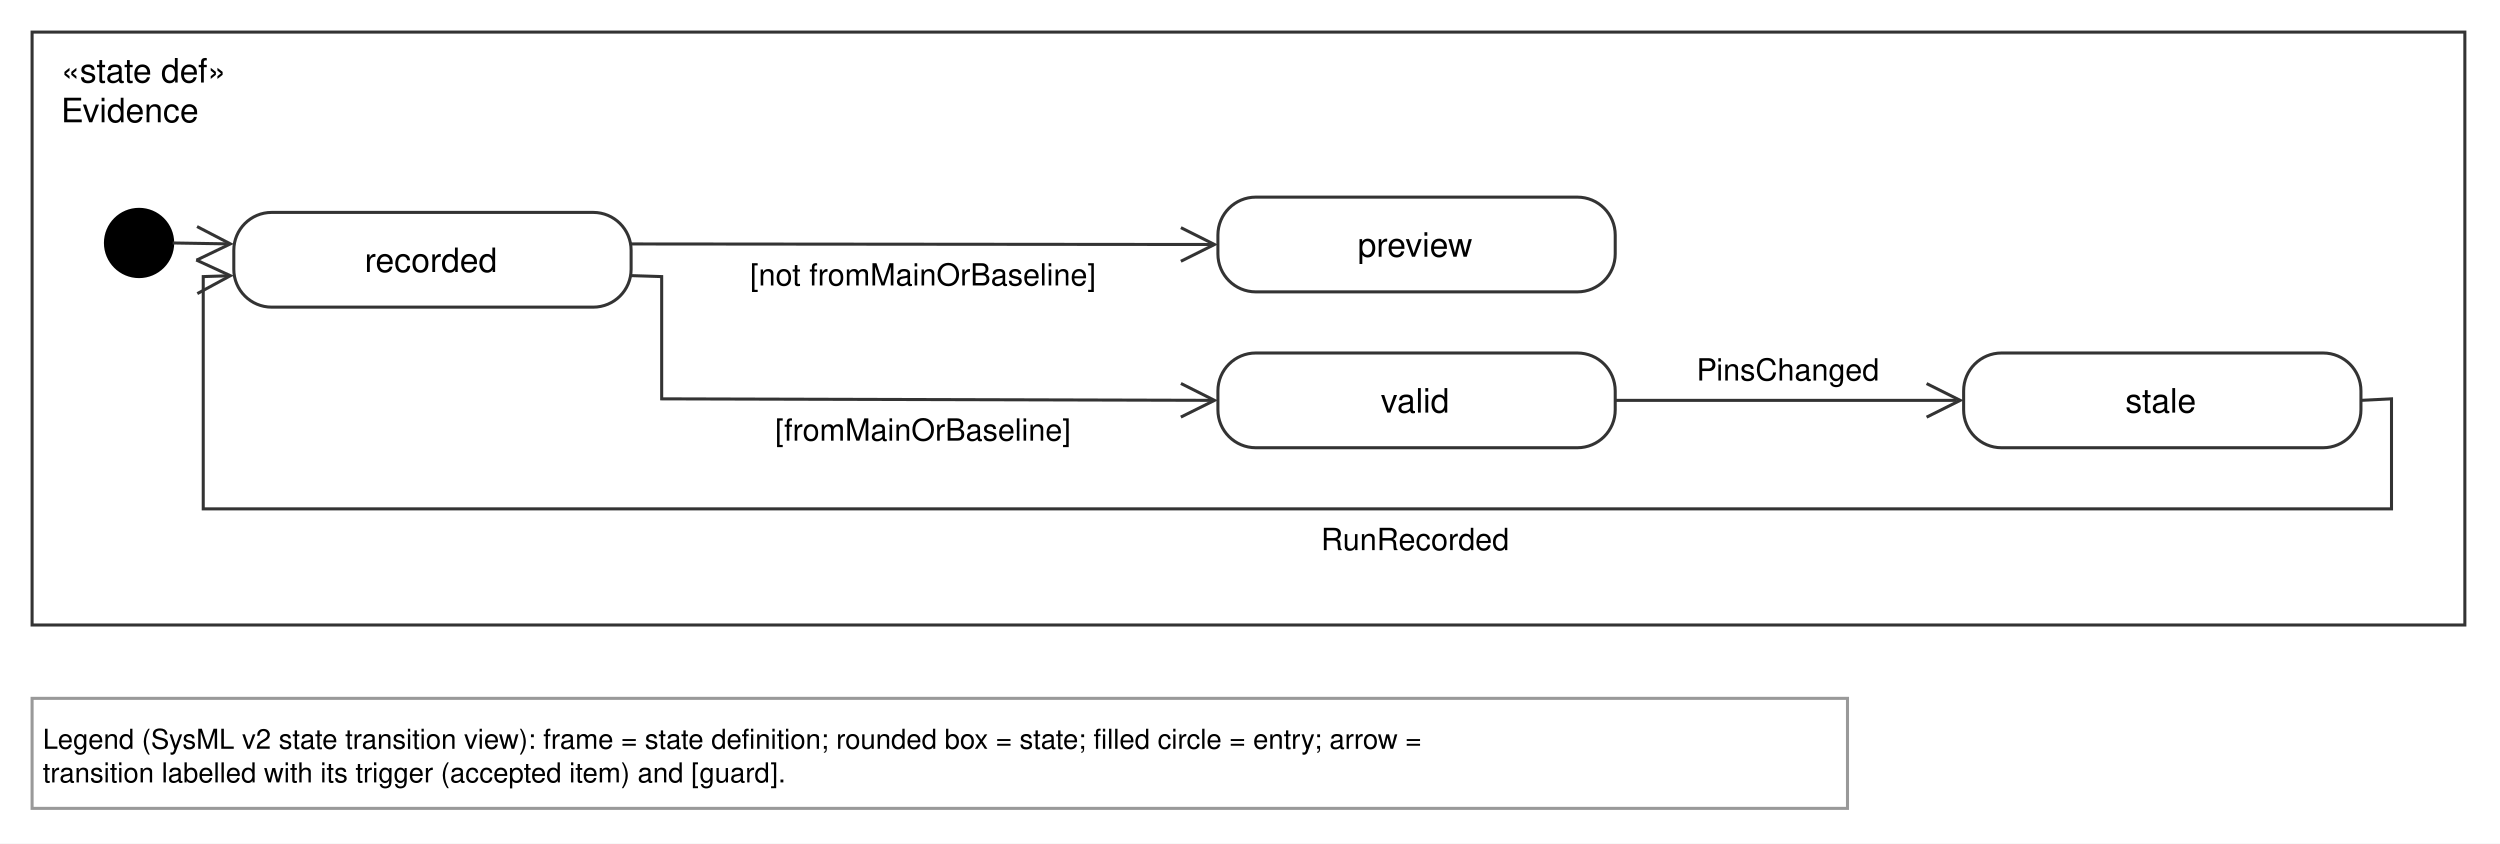
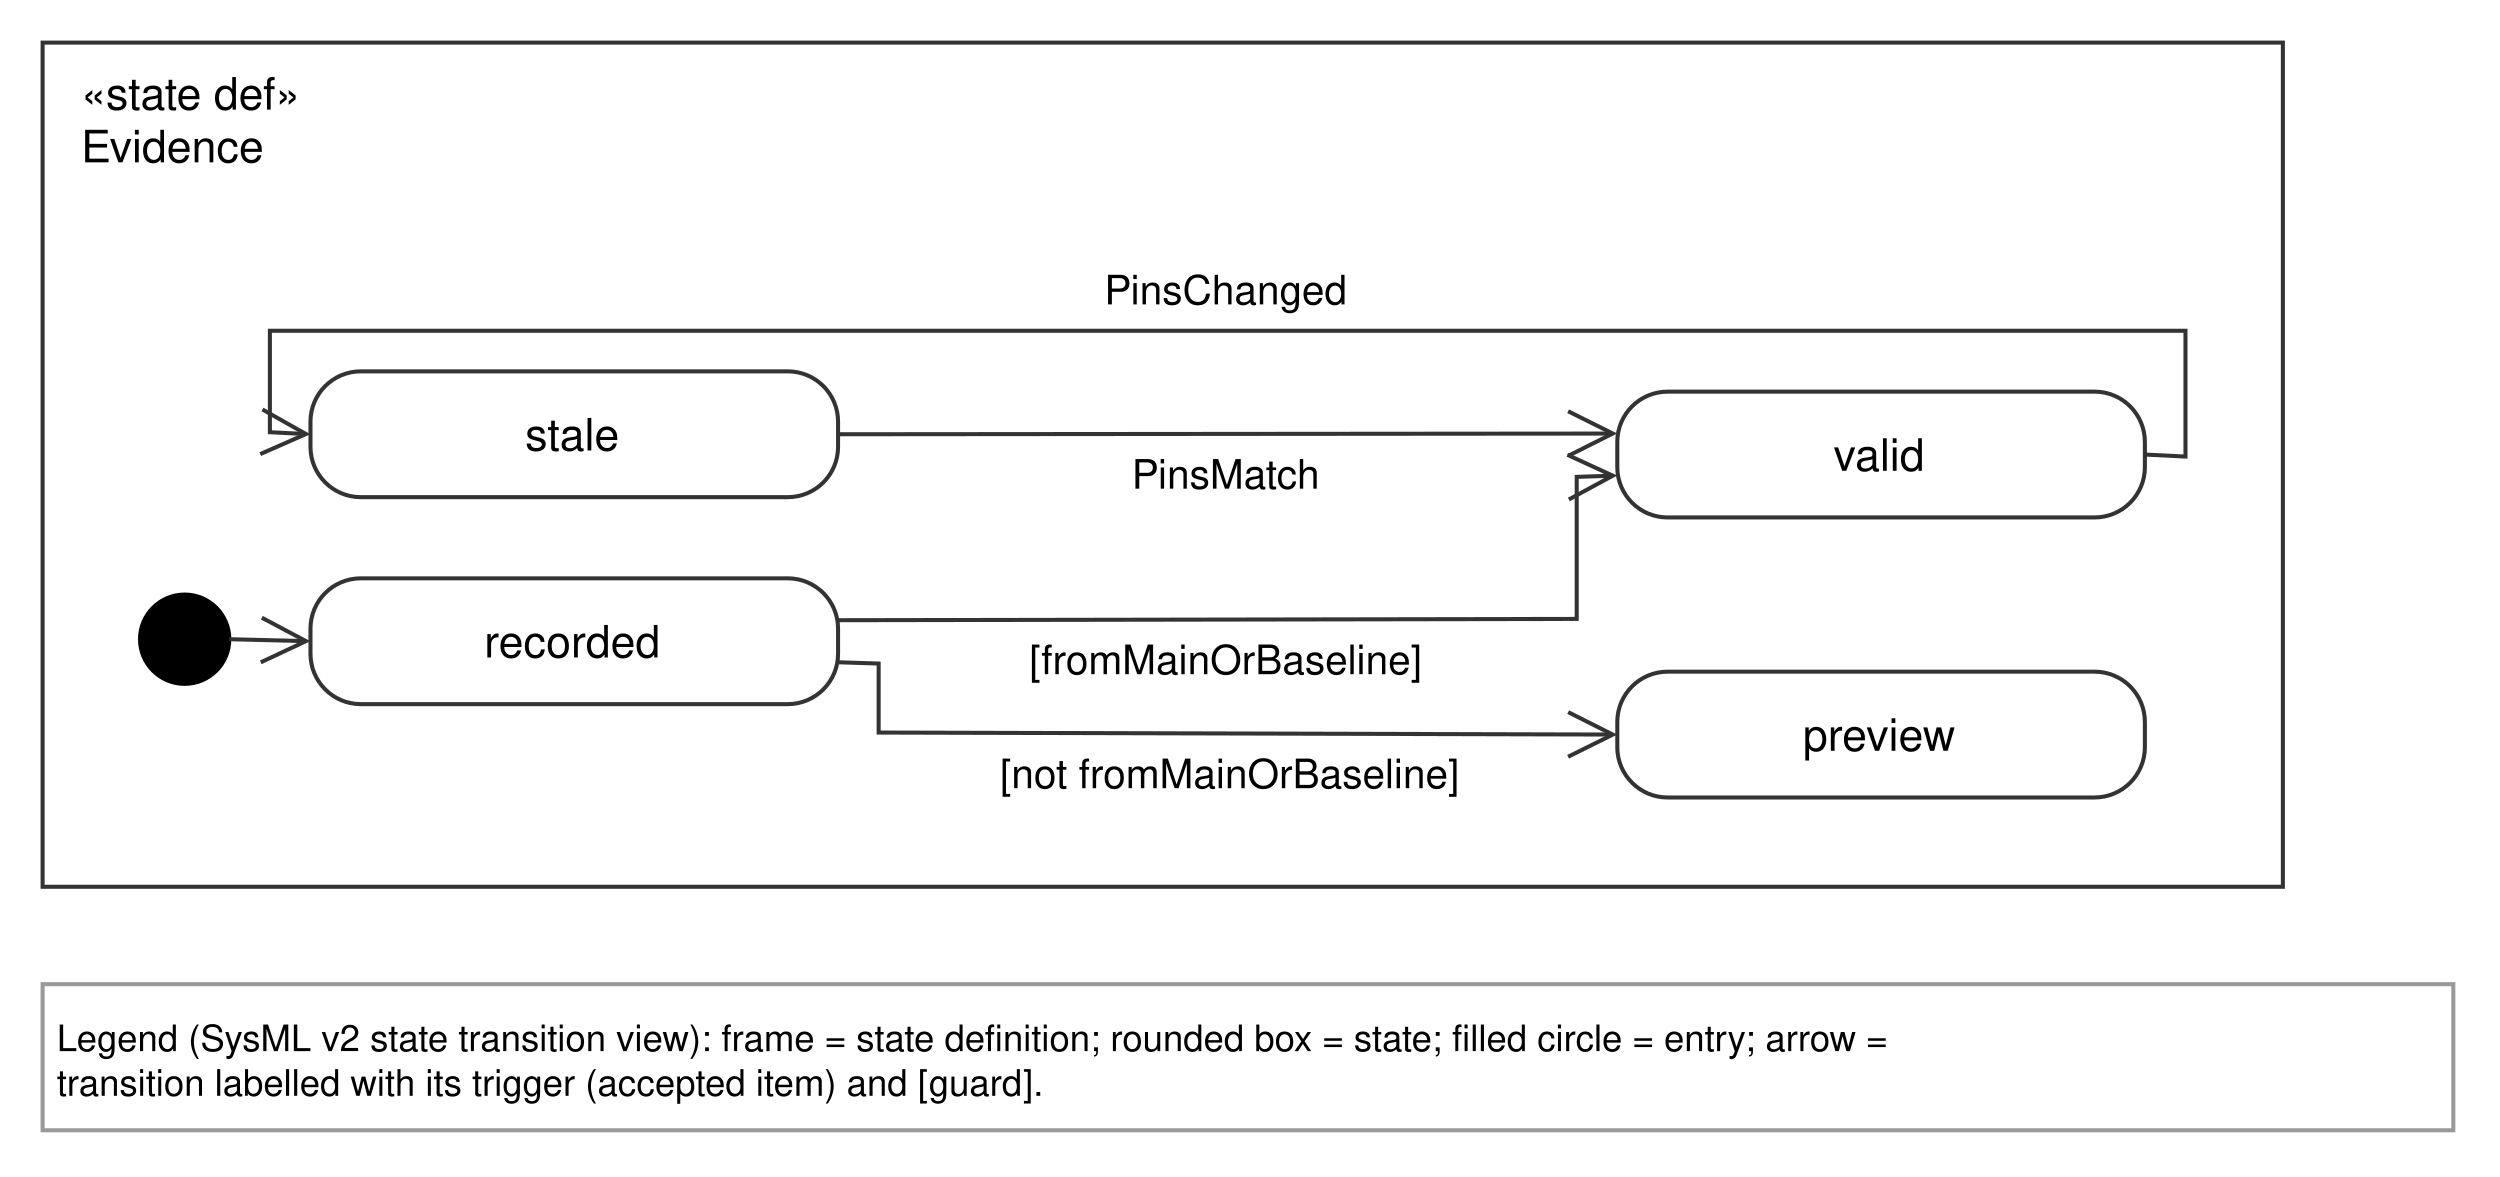
- <svg xmlns="http://www.w3.org/2000/svg" xmlns:xlink="http://www.w3.org/1999/xlink" style="background: #ffffff; background-color: light-dark(#ffffff, #121212);" version="1.1" width="818px" height="276px" viewBox="0 0 818 276" id="xd-view-evidenceStatus" content="&lt;mxfile host=&quot;xdmod-curatrix&quot;&gt;   &lt;diagram id=&quot;view:evidenceStatus&quot; name=&quot;evidenceStatus&quot;&gt;     &lt;mxGraphModel grid=&quot;1&quot; gridSize=&quot;10&quot; page=&quot;0&quot;&gt;       &lt;root&gt;         &lt;mxCell id=&quot;0&quot; /&gt;         &lt;mxCell id=&quot;1&quot; parent=&quot;0&quot; /&gt;         &lt;object id=&quot;XdmodLifecycle::Evidence&quot; label=&quot;«state def»&amp;#10;Evidence&quot; sysml_kind=&quot;StateDefinition&quot; trace_id=&quot;XD-ADR-0120&quot; link=&quot;need:XD-ADR-0120&quot; tooltip=&quot;A HIL run record on the evidence branch (XD-RULE-0012, XD-RULE-0013).&quot;&gt;           &lt;mxCell style=&quot;html=0;fontFamily=Helvetica;fontSize=11;strokeColor=#333333;rounded=0;container=1;collapsible=0;verticalAlign=top;align=left;spacingLeft=8;fillColor=none;&quot; parent=&quot;1&quot; vertex=&quot;1&quot;&gt;             &lt;mxGeometry x=&quot;12&quot; y=&quot;12&quot; width=&quot;796&quot; height=&quot;194&quot; as=&quot;geometry&quot; /&gt;           &lt;/mxCell&gt;         &lt;/object&gt;         &lt;object id=&quot;xd-legend&quot; label=&quot;Legend (SysML v2 state transition view): frame = state definition; rounded box = state; filled circle = entry; arrow =&amp;#10;transition labelled with its trigger (accepted item) and [guard].&quot; sysml_kind=&quot;legend&quot;&gt;           &lt;mxCell style=&quot;text;html=0;align=left;verticalAlign=top;fontFamily=Helvetica;fontSize=9;fillColor=#FFFFFF;strokeColor=#999999;spacing=4;&quot; parent=&quot;1&quot; vertex=&quot;1&quot;&gt;             &lt;mxGeometry x=&quot;12&quot; y=&quot;230&quot; width=&quot;594&quot; height=&quot;36&quot; as=&quot;geometry&quot; /&gt;           &lt;/mxCell&gt;         &lt;/object&gt;         &lt;object id=&quot;XdmodLifecycle::Evidence::entry&quot; label=&quot;&quot; sysml_kind=&quot;entry&quot;&gt;           &lt;mxCell style=&quot;ellipse;html=0;aspect=fixed;fillColor=#000000;strokeColor=#000000;noLabel=1;&quot; parent=&quot;XdmodLifecycle::Evidence&quot; vertex=&quot;1&quot;&gt;             &lt;mxGeometry x=&quot;24&quot; y=&quot;58&quot; width=&quot;22&quot; height=&quot;22&quot; as=&quot;geometry&quot; /&gt;           &lt;/mxCell&gt;         &lt;/object&gt;         &lt;object id=&quot;XdmodLifecycle::Evidence::preview&quot; label=&quot;preview&quot; sysml_kind=&quot;StateUsage&quot; tooltip=&quot;from a PR branch: shown, never counted&quot;&gt;           &lt;mxCell style=&quot;html=0;fontFamily=Helvetica;fontSize=11;strokeColor=#333333;rounded=1;arcSize=40;fillColor=#FFFFFF;&quot; parent=&quot;XdmodLifecycle::Evidence&quot; vertex=&quot;1&quot;&gt;             &lt;mxGeometry x=&quot;388&quot; y=&quot;54&quot; width=&quot;130&quot; height=&quot;31&quot; as=&quot;geometry&quot; /&gt;           &lt;/mxCell&gt;         &lt;/object&gt;         &lt;object id=&quot;XdmodLifecycle::Evidence::recorded&quot; label=&quot;recorded&quot; sysml_kind=&quot;StateUsage&quot;&gt;           &lt;mxCell style=&quot;html=0;fontFamily=Helvetica;fontSize=11;strokeColor=#333333;rounded=1;arcSize=40;fillColor=#FFFFFF;&quot; parent=&quot;XdmodLifecycle::Evidence&quot; vertex=&quot;1&quot;&gt;             &lt;mxGeometry x=&quot;66&quot; y=&quot;59&quot; width=&quot;130&quot; height=&quot;31&quot; as=&quot;geometry&quot; /&gt;           &lt;/mxCell&gt;         &lt;/object&gt;         &lt;object id=&quot;XdmodLifecycle::Evidence::stale&quot; label=&quot;stale&quot; sysml_kind=&quot;StateUsage&quot; tooltip=&quot;SHAs differ: a new run is needed&quot;&gt;           &lt;mxCell style=&quot;html=0;fontFamily=Helvetica;fontSize=11;strokeColor=#333333;rounded=1;arcSize=40;fillColor=#FFFFFF;&quot; parent=&quot;XdmodLifecycle::Evidence&quot; vertex=&quot;1&quot;&gt;             &lt;mxGeometry x=&quot;632&quot; y=&quot;105&quot; width=&quot;130&quot; height=&quot;31&quot; as=&quot;geometry&quot; /&gt;           &lt;/mxCell&gt;         &lt;/object&gt;         &lt;object id=&quot;XdmodLifecycle::Evidence::valid&quot; label=&quot;valid&quot; sysml_kind=&quot;StateUsage&quot; tooltip=&quot;counts as a test result&quot;&gt;           &lt;mxCell style=&quot;html=0;fontFamily=Helvetica;fontSize=11;strokeColor=#333333;rounded=1;arcSize=40;fillColor=#FFFFFF;&quot; parent=&quot;XdmodLifecycle::Evidence&quot; vertex=&quot;1&quot;&gt;             &lt;mxGeometry x=&quot;388&quot; y=&quot;105&quot; width=&quot;130&quot; height=&quot;31&quot; as=&quot;geometry&quot; /&gt;           &lt;/mxCell&gt;         &lt;/object&gt;         &lt;object id=&quot;XdmodLifecycle::Evidence::entry-&amp;gt;XdmodLifecycle::Evidence::recorded&quot; label=&quot;&quot; sysml_kind=&quot;SuccessionAsUsage&quot;&gt;           &lt;mxCell style=&quot;html=0;rounded=0;endSize=10;startSize=14;fontFamily=Helvetica;fontSize=10;labelBackgroundColor=#FFFFFF;strokeColor=#333333;endArrow=open;exitX=1.000;exitY=0.500;exitDx=0;exitDy=0;exitPerimeter=0;entryX=0.000;entryY=0.333;entryDx=0;entryDy=0;entryPerimeter=0;&quot; parent=&quot;1&quot; edge=&quot;1&quot; source=&quot;XdmodLifecycle::Evidence::entry&quot; target=&quot;XdmodLifecycle::Evidence::recorded&quot;&gt;             &lt;mxGeometry relative=&quot;1&quot; as=&quot;geometry&quot; /&gt;           &lt;/mxCell&gt;         &lt;/object&gt;         &lt;object id=&quot;XdmodLifecycle::Evidence::recorded-&amp;gt;XdmodLifecycle::Evidence::preview:[not fromMainOrBaseline]&quot; label=&quot;[not fromMainOrBaseline]&quot; sysml_kind=&quot;TransitionUsage&quot;&gt;           &lt;mxCell style=&quot;html=0;rounded=0;endSize=10;startSize=14;fontFamily=Helvetica;fontSize=10;labelBackgroundColor=#FFFFFF;strokeColor=#333333;endArrow=open;exitX=1.000;exitY=0.333;exitDx=0;exitDy=0;exitPerimeter=0;entryX=0.000;entryY=0.500;entryDx=0;entryDy=0;entryPerimeter=0;&quot; parent=&quot;1&quot; edge=&quot;1&quot; source=&quot;XdmodLifecycle::Evidence::recorded&quot; target=&quot;XdmodLifecycle::Evidence::preview&quot;&gt;             &lt;mxGeometry relative=&quot;1&quot; as=&quot;geometry&quot;&gt;               &lt;mxPoint x=&quot;0&quot; y=&quot;10&quot; as=&quot;offset&quot; /&gt;             &lt;/mxGeometry&gt;           &lt;/mxCell&gt;         &lt;/object&gt;         &lt;object id=&quot;XdmodLifecycle::Evidence::recorded-&amp;gt;XdmodLifecycle::Evidence::valid:[fromMainOrBaseline]&quot; label=&quot;[fromMainOrBaseline]&quot; sysml_kind=&quot;TransitionUsage&quot;&gt;           &lt;mxCell style=&quot;html=0;rounded=0;endSize=10;startSize=14;fontFamily=Helvetica;fontSize=10;labelBackgroundColor=#FFFFFF;strokeColor=#333333;endArrow=open;exitX=1.000;exitY=0.667;exitDx=0;exitDy=0;exitPerimeter=0;entryX=0.000;entryY=0.500;entryDx=0;entryDy=0;entryPerimeter=0;&quot; parent=&quot;1&quot; edge=&quot;1&quot; source=&quot;XdmodLifecycle::Evidence::recorded&quot; target=&quot;XdmodLifecycle::Evidence::valid&quot;&gt;             &lt;mxGeometry relative=&quot;1&quot; as=&quot;geometry&quot;&gt;               &lt;Array as=&quot;points&quot;&gt;                 &lt;mxPoint x=&quot;218&quot; y=&quot;92&quot; /&gt;                 &lt;mxPoint x=&quot;218&quot; y=&quot;132&quot; /&gt;               &lt;/Array&gt;               &lt;mxPoint x=&quot;20&quot; y=&quot;10&quot; as=&quot;offset&quot; /&gt;             &lt;/mxGeometry&gt;           &lt;/mxCell&gt;         &lt;/object&gt;         &lt;object id=&quot;XdmodLifecycle::Evidence::stale-&amp;gt;XdmodLifecycle::Evidence::recorded:RunRecorded&quot; label=&quot;RunRecorded&quot; sysml_kind=&quot;TransitionUsage&quot;&gt;           &lt;mxCell style=&quot;html=0;rounded=0;endSize=10;startSize=14;fontFamily=Helvetica;fontSize=10;labelBackgroundColor=#FFFFFF;strokeColor=#333333;endArrow=open;exitX=1.000;exitY=0.500;exitDx=0;exitDy=0;exitPerimeter=0;entryX=0.000;entryY=0.667;entryDx=0;entryDy=0;entryPerimeter=0;&quot; parent=&quot;1&quot; edge=&quot;1&quot; source=&quot;XdmodLifecycle::Evidence::stale&quot; target=&quot;XdmodLifecycle::Evidence::recorded&quot;&gt;             &lt;mxGeometry relative=&quot;1&quot; as=&quot;geometry&quot;&gt;               &lt;Array as=&quot;points&quot;&gt;                 &lt;mxPoint x=&quot;784&quot; y=&quot;132&quot; /&gt;                 &lt;mxPoint x=&quot;784&quot; y=&quot;168&quot; /&gt;                 &lt;mxPoint x=&quot;68&quot; y=&quot;168&quot; /&gt;                 &lt;mxPoint x=&quot;68&quot; y=&quot;92&quot; /&gt;               &lt;/Array&gt;               &lt;mxPoint x=&quot;59&quot; y=&quot;10&quot; as=&quot;offset&quot; /&gt;             &lt;/mxGeometry&gt;           &lt;/mxCell&gt;         &lt;/object&gt;         &lt;object id=&quot;XdmodLifecycle::Evidence::valid-&amp;gt;XdmodLifecycle::Evidence::stale:PinsChanged&quot; label=&quot;PinsChanged&quot; sysml_kind=&quot;TransitionUsage&quot;&gt;           &lt;mxCell style=&quot;html=0;rounded=0;endSize=10;startSize=14;fontFamily=Helvetica;fontSize=10;labelBackgroundColor=#FFFFFF;strokeColor=#333333;endArrow=open;exitX=1.000;exitY=0.500;exitDx=0;exitDy=0;exitPerimeter=0;entryX=0.000;entryY=0.500;entryDx=0;entryDy=0;entryPerimeter=0;&quot; parent=&quot;1&quot; edge=&quot;1&quot; source=&quot;XdmodLifecycle::Evidence::valid&quot; target=&quot;XdmodLifecycle::Evidence::stale&quot;&gt;             &lt;mxGeometry relative=&quot;1&quot; as=&quot;geometry&quot;&gt;               &lt;mxPoint x=&quot;0&quot; y=&quot;-10&quot; as=&quot;offset&quot; /&gt;             &lt;/mxGeometry&gt;           &lt;/mxCell&gt;         &lt;/object&gt;       &lt;/root&gt;     &lt;/mxGraphModel&gt;   &lt;/diagram&gt; &lt;/mxfile&gt; " data-xdmod-hash="sha256:b20dd9acf7fd2dfaad2520ab4f8f5eafcefc4e71d0f6486315496c38c6325e03">
+ <svg xmlns="http://www.w3.org/2000/svg" xmlns:xlink="http://www.w3.org/1999/xlink" style="background: #ffffff; background-color: light-dark(#ffffff, #121212);" version="1.1" width="616px" height="290px" viewBox="0 0 616 290" id="xd-view-evidenceStatus" content="&lt;mxfile host=&quot;xdmod-curatrix&quot;&gt;   &lt;diagram id=&quot;view:evidenceStatus&quot; name=&quot;evidenceStatus&quot;&gt;     &lt;mxGraphModel grid=&quot;1&quot; gridSize=&quot;10&quot; page=&quot;0&quot;&gt;       &lt;root&gt;         &lt;mxCell id=&quot;0&quot; /&gt;         &lt;mxCell id=&quot;1&quot; parent=&quot;0&quot; /&gt;         &lt;object id=&quot;XdmodLifecycle::Evidence&quot; label=&quot;«state def»&amp;#10;Evidence&quot; sysml_kind=&quot;StateDefinition&quot; trace_id=&quot;XD-ADR-0120&quot; link=&quot;need:XD-ADR-0120&quot; tooltip=&quot;A HIL run record on the evidence branch (XD-RULE-0012, XD-RULE-0013). A new run writes a new record; a record never changes.&quot;&gt;           &lt;mxCell style=&quot;html=0;fontFamily=Helvetica;fontSize=11;strokeColor=#333333;rounded=0;container=1;collapsible=0;verticalAlign=top;align=left;spacingLeft=8;fillColor=none;&quot; parent=&quot;1&quot; vertex=&quot;1&quot;&gt;             &lt;mxGeometry x=&quot;12&quot; y=&quot;12&quot; width=&quot;552&quot; height=&quot;208&quot; as=&quot;geometry&quot; /&gt;           &lt;/mxCell&gt;         &lt;/object&gt;         &lt;object id=&quot;xd-legend&quot; label=&quot;Legend (SysML v2 state transition view): frame = state definition; rounded box = state; filled circle = entry; arrow =&amp;#10;transition labelled with its trigger (accepted item) and [guard].&quot; sysml_kind=&quot;legend&quot;&gt;           &lt;mxCell style=&quot;text;html=0;align=left;verticalAlign=top;fontFamily=Helvetica;fontSize=9;fillColor=#FFFFFF;strokeColor=#999999;spacing=4;&quot; parent=&quot;1&quot; vertex=&quot;1&quot;&gt;             &lt;mxGeometry x=&quot;12&quot; y=&quot;244&quot; width=&quot;594&quot; height=&quot;36&quot; as=&quot;geometry&quot; /&gt;           &lt;/mxCell&gt;         &lt;/object&gt;         &lt;object id=&quot;XdmodLifecycle::Evidence::entry&quot; label=&quot;&quot; sysml_kind=&quot;entry&quot;&gt;           &lt;mxCell style=&quot;ellipse;html=0;aspect=fixed;fillColor=#000000;strokeColor=#000000;noLabel=1;&quot; parent=&quot;XdmodLifecycle::Evidence&quot; vertex=&quot;1&quot;&gt;             &lt;mxGeometry x=&quot;24&quot; y=&quot;136&quot; width=&quot;22&quot; height=&quot;22&quot; as=&quot;geometry&quot; /&gt;           &lt;/mxCell&gt;         &lt;/object&gt;         &lt;object id=&quot;XdmodLifecycle::Evidence::preview&quot; label=&quot;preview&quot; sysml_kind=&quot;StateUsage&quot; tooltip=&quot;from a PR branch: shown, never counted&quot;&gt;           &lt;mxCell style=&quot;html=0;fontFamily=Helvetica;fontSize=11;strokeColor=#333333;rounded=1;arcSize=40;fillColor=#FFFFFF;&quot; parent=&quot;XdmodLifecycle::Evidence&quot; vertex=&quot;1&quot;&gt;             &lt;mxGeometry x=&quot;388&quot; y=&quot;155&quot; width=&quot;130&quot; height=&quot;31&quot; as=&quot;geometry&quot; /&gt;           &lt;/mxCell&gt;         &lt;/object&gt;         &lt;object id=&quot;XdmodLifecycle::Evidence::recorded&quot; label=&quot;recorded&quot; sysml_kind=&quot;StateUsage&quot;&gt;           &lt;mxCell style=&quot;html=0;fontFamily=Helvetica;fontSize=11;strokeColor=#333333;rounded=1;arcSize=40;fillColor=#FFFFFF;&quot; parent=&quot;XdmodLifecycle::Evidence&quot; vertex=&quot;1&quot;&gt;             &lt;mxGeometry x=&quot;66&quot; y=&quot;132&quot; width=&quot;130&quot; height=&quot;31&quot; as=&quot;geometry&quot; /&gt;           &lt;/mxCell&gt;         &lt;/object&gt;         &lt;object id=&quot;XdmodLifecycle::Evidence::stale&quot; label=&quot;stale&quot; sysml_kind=&quot;StateUsage&quot; tooltip=&quot;SHAs differ: a new run is needed&quot;&gt;           &lt;mxCell style=&quot;html=0;fontFamily=Helvetica;fontSize=11;strokeColor=#333333;rounded=1;arcSize=40;fillColor=#FFFFFF;&quot; parent=&quot;XdmodLifecycle::Evidence&quot; vertex=&quot;1&quot;&gt;             &lt;mxGeometry x=&quot;66&quot; y=&quot;81&quot; width=&quot;130&quot; height=&quot;31&quot; as=&quot;geometry&quot; /&gt;           &lt;/mxCell&gt;         &lt;/object&gt;         &lt;object id=&quot;XdmodLifecycle::Evidence::valid&quot; label=&quot;valid&quot; sysml_kind=&quot;StateUsage&quot; tooltip=&quot;counts as a test result&quot;&gt;           &lt;mxCell style=&quot;html=0;fontFamily=Helvetica;fontSize=11;strokeColor=#333333;rounded=1;arcSize=40;fillColor=#FFFFFF;&quot; parent=&quot;XdmodLifecycle::Evidence&quot; vertex=&quot;1&quot;&gt;             &lt;mxGeometry x=&quot;388&quot; y=&quot;86&quot; width=&quot;130&quot; height=&quot;31&quot; as=&quot;geometry&quot; /&gt;           &lt;/mxCell&gt;         &lt;/object&gt;         &lt;object id=&quot;XdmodLifecycle::Evidence::entry-&amp;gt;XdmodLifecycle::Evidence::recorded&quot; label=&quot;&quot; sysml_kind=&quot;SuccessionAsUsage&quot;&gt;           &lt;mxCell style=&quot;html=0;rounded=0;endSize=10;startSize=14;fontFamily=Helvetica;fontSize=10;labelBackgroundColor=#FFFFFF;strokeColor=#333333;endArrow=open;exitX=1.000;exitY=0.500;exitDx=0;exitDy=0;exitPerimeter=0;entryX=0.000;entryY=0.500;entryDx=0;entryDy=0;entryPerimeter=0;&quot; parent=&quot;1&quot; edge=&quot;1&quot; source=&quot;XdmodLifecycle::Evidence::entry&quot; target=&quot;XdmodLifecycle::Evidence::recorded&quot;&gt;             &lt;mxGeometry relative=&quot;1&quot; as=&quot;geometry&quot; /&gt;           &lt;/mxCell&gt;         &lt;/object&gt;         &lt;object id=&quot;XdmodLifecycle::Evidence::recorded-&amp;gt;XdmodLifecycle::Evidence::preview:[not fromMainOrBaseline]&quot; label=&quot;[not fromMainOrBaseline]&quot; sysml_kind=&quot;TransitionUsage&quot;&gt;           &lt;mxCell style=&quot;html=0;rounded=0;endSize=10;startSize=14;fontFamily=Helvetica;fontSize=10;labelBackgroundColor=#FFFFFF;strokeColor=#333333;endArrow=open;exitX=1.000;exitY=0.667;exitDx=0;exitDy=0;exitPerimeter=0;entryX=0.000;entryY=0.500;entryDx=0;entryDy=0;entryPerimeter=0;&quot; parent=&quot;1&quot; edge=&quot;1&quot; source=&quot;XdmodLifecycle::Evidence::recorded&quot; target=&quot;XdmodLifecycle::Evidence::preview&quot;&gt;             &lt;mxGeometry relative=&quot;1&quot; as=&quot;geometry&quot;&gt;               &lt;Array as=&quot;points&quot;&gt;                 &lt;mxPoint x=&quot;218&quot; y=&quot;165&quot; /&gt;                 &lt;mxPoint x=&quot;218&quot; y=&quot;182&quot; /&gt;               &lt;/Array&gt;               &lt;mxPoint x=&quot;9&quot; y=&quot;10&quot; as=&quot;offset&quot; /&gt;             &lt;/mxGeometry&gt;           &lt;/mxCell&gt;         &lt;/object&gt;         &lt;object id=&quot;XdmodLifecycle::Evidence::recorded-&amp;gt;XdmodLifecycle::Evidence::valid:[fromMainOrBaseline]&quot; label=&quot;[fromMainOrBaseline]&quot; sysml_kind=&quot;TransitionUsage&quot;&gt;           &lt;mxCell style=&quot;html=0;rounded=0;endSize=10;startSize=14;fontFamily=Helvetica;fontSize=10;labelBackgroundColor=#FFFFFF;strokeColor=#333333;endArrow=open;exitX=1.000;exitY=0.333;exitDx=0;exitDy=0;exitPerimeter=0;entryX=0.000;entryY=0.667;entryDx=0;entryDy=0;entryPerimeter=0;&quot; parent=&quot;1&quot; edge=&quot;1&quot; source=&quot;XdmodLifecycle::Evidence::recorded&quot; target=&quot;XdmodLifecycle::Evidence::valid&quot;&gt;             &lt;mxGeometry relative=&quot;1&quot; as=&quot;geometry&quot;&gt;               &lt;Array as=&quot;points&quot;&gt;                 &lt;mxPoint x=&quot;390&quot; y=&quot;154&quot; /&gt;                 &lt;mxPoint x=&quot;390&quot; y=&quot;119&quot; /&gt;               &lt;/Array&gt;               &lt;mxPoint x=&quot;-18&quot; y=&quot;10&quot; as=&quot;offset&quot; /&gt;             &lt;/mxGeometry&gt;           &lt;/mxCell&gt;         &lt;/object&gt;         &lt;object id=&quot;XdmodLifecycle::Evidence::stale-&amp;gt;XdmodLifecycle::Evidence::valid:PinsMatch&quot; label=&quot;PinsMatch&quot; sysml_kind=&quot;TransitionUsage&quot;&gt;           &lt;mxCell style=&quot;html=0;rounded=0;endSize=10;startSize=14;fontFamily=Helvetica;fontSize=10;labelBackgroundColor=#FFFFFF;strokeColor=#333333;endArrow=open;exitX=1.000;exitY=0.500;exitDx=0;exitDy=0;exitPerimeter=0;entryX=0.000;entryY=0.333;entryDx=0;entryDy=0;entryPerimeter=0;&quot; parent=&quot;1&quot; edge=&quot;1&quot; source=&quot;XdmodLifecycle::Evidence::stale&quot; target=&quot;XdmodLifecycle::Evidence::valid&quot;&gt;             &lt;mxGeometry relative=&quot;1&quot; as=&quot;geometry&quot;&gt;               &lt;mxPoint x=&quot;0&quot; y=&quot;10&quot; as=&quot;offset&quot; /&gt;             &lt;/mxGeometry&gt;           &lt;/mxCell&gt;         &lt;/object&gt;         &lt;object id=&quot;XdmodLifecycle::Evidence::valid-&amp;gt;XdmodLifecycle::Evidence::stale:PinsChanged&quot; label=&quot;PinsChanged&quot; sysml_kind=&quot;TransitionUsage&quot;&gt;           &lt;mxCell style=&quot;html=0;rounded=0;endSize=10;startSize=14;fontFamily=Helvetica;fontSize=10;labelBackgroundColor=#FFFFFF;strokeColor=#333333;endArrow=open;exitX=1.000;exitY=0.500;exitDx=0;exitDy=0;exitPerimeter=0;entryX=0.000;entryY=0.500;entryDx=0;entryDy=0;entryPerimeter=0;&quot; parent=&quot;1&quot; edge=&quot;1&quot; source=&quot;XdmodLifecycle::Evidence::valid&quot; target=&quot;XdmodLifecycle::Evidence::stale&quot;&gt;             &lt;mxGeometry relative=&quot;1&quot; as=&quot;geometry&quot;&gt;               &lt;Array as=&quot;points&quot;&gt;                 &lt;mxPoint x=&quot;540&quot; y=&quot;114&quot; /&gt;                 &lt;mxPoint x=&quot;540&quot; y=&quot;83&quot; /&gt;                 &lt;mxPoint x=&quot;68&quot; y=&quot;83&quot; /&gt;                 &lt;mxPoint x=&quot;68&quot; y=&quot;108&quot; /&gt;               &lt;/Array&gt;               &lt;mxPoint x=&quot;-3&quot; y=&quot;-10&quot; as=&quot;offset&quot; /&gt;             &lt;/mxGeometry&gt;           &lt;/mxCell&gt;         &lt;/object&gt;       &lt;/root&gt;     &lt;/mxGraphModel&gt;   &lt;/diagram&gt; &lt;/mxfile&gt; " data-xdmod-hash="sha256:c806b165114c59085c52e09a0e03ea86a6a73e3729041e372b416341e23c7770">
  <style type="text/css">@supports (color: light-dark(#000, #fff)) { #xd-view-evidenceStatus { --ge-adaptive-fg: light-dark(#000000, var(--ge-light-color, #ffffff)); } }</style>
  <defs />
  <rect fill="#ffffff" style="fill: light-dark(rgb(255, 255, 255), rgb(18, 18, 18));" width="100%" height="100%" x="0" y="0" />
  <g>
    <g data-cell-id="0">
      <g data-cell-id="1">
        <g data-cell-id="XdmodLifecycle::Evidence">
          <a xlink:href="need:XD-ADR-0120">
            <g transform="translate(0.5,0.5)">
-               <rect x="10" y="10" width="796" height="194" fill="none" stroke="#333333" style="stroke: light-dark(rgb(51, 51, 51), rgb(193, 193, 193));" pointer-events="all" />
+               <rect x="10" y="10" width="552" height="208" fill="none" stroke="#333333" style="stroke: light-dark(rgb(51, 51, 51), rgb(193, 193, 193));" pointer-events="all" />
            </g>
            <g>
              <g fill="#000000" style="fill: var(--ge-adaptive-fg, #000000);" font-family="Helvetica" text-anchor="start" font-size="11px">
                <text x="20" y="27">«state def»</text>
                <text x="20" y="40">Evidence</text>
              </g>
            </g>
          </a>
          <g data-cell-id="XdmodLifecycle::Evidence::entry">
            <g transform="translate(0.5,0.5)">
-               <ellipse cx="45" cy="79" rx="11" ry="11" fill="#000000" style="fill: light-dark(rgb(0, 0, 0), rgb(237, 237, 237)); stroke: light-dark(rgb(0, 0, 0), rgb(237, 237, 237));" stroke="#000000" pointer-events="all" />
+               <ellipse cx="45" cy="157" rx="11" ry="11" fill="#000000" style="fill: light-dark(rgb(0, 0, 0), rgb(237, 237, 237)); stroke: light-dark(rgb(0, 0, 0), rgb(237, 237, 237));" stroke="#000000" pointer-events="all" />
            </g>
          </g>
          <g data-cell-id="XdmodLifecycle::Evidence::preview">
            <g transform="translate(0.5,0.5)">
-               <rect x="398" y="64" width="130" height="31" rx="12.4" ry="12.4" fill="#ffffff" style="fill: light-dark(rgb(255, 255, 255), rgb(18, 18, 18)); stroke: light-dark(rgb(51, 51, 51), rgb(193, 193, 193));" stroke="#333333" pointer-events="all" />
+               <rect x="398" y="165" width="130" height="31" rx="12.4" ry="12.4" fill="#ffffff" style="fill: light-dark(rgb(255, 255, 255), rgb(18, 18, 18)); stroke: light-dark(rgb(51, 51, 51), rgb(193, 193, 193));" stroke="#333333" pointer-events="all" />
            </g>
            <g>
              <g fill="#000000" style="fill: var(--ge-adaptive-fg, #000000);" font-family="Helvetica" text-anchor="middle" font-size="11px">
-                 <text x="463" y="84">preview</text>
+                 <text x="463" y="185">preview</text>
              </g>
            </g>
          </g>
          <g data-cell-id="XdmodLifecycle::Evidence::recorded">
            <g transform="translate(0.5,0.5)">
-               <rect x="76" y="69" width="130" height="31" rx="12.4" ry="12.4" fill="#ffffff" style="fill: light-dark(rgb(255, 255, 255), rgb(18, 18, 18)); stroke: light-dark(rgb(51, 51, 51), rgb(193, 193, 193));" stroke="#333333" pointer-events="all" />
+               <rect x="76" y="142" width="130" height="31" rx="12.4" ry="12.4" fill="#ffffff" style="fill: light-dark(rgb(255, 255, 255), rgb(18, 18, 18)); stroke: light-dark(rgb(51, 51, 51), rgb(193, 193, 193));" stroke="#333333" pointer-events="all" />
            </g>
            <g>
              <g fill="#000000" style="fill: var(--ge-adaptive-fg, #000000);" font-family="Helvetica" text-anchor="middle" font-size="11px">
-                 <text x="141" y="89">recorded</text>
+                 <text x="141" y="162">recorded</text>
              </g>
            </g>
          </g>
          <g data-cell-id="XdmodLifecycle::Evidence::stale">
            <g transform="translate(0.5,0.5)">
-               <rect x="642" y="115" width="130" height="31" rx="12.4" ry="12.4" fill="#ffffff" style="fill: light-dark(rgb(255, 255, 255), rgb(18, 18, 18)); stroke: light-dark(rgb(51, 51, 51), rgb(193, 193, 193));" stroke="#333333" pointer-events="all" />
+               <rect x="76" y="91" width="130" height="31" rx="12.4" ry="12.4" fill="#ffffff" style="fill: light-dark(rgb(255, 255, 255), rgb(18, 18, 18)); stroke: light-dark(rgb(51, 51, 51), rgb(193, 193, 193));" stroke="#333333" pointer-events="all" />
            </g>
            <g>
              <g fill="#000000" style="fill: var(--ge-adaptive-fg, #000000);" font-family="Helvetica" text-anchor="middle" font-size="11px">
-                 <text x="707" y="135">stale</text>
+                 <text x="141" y="111">stale</text>
              </g>
            </g>
          </g>
          <g data-cell-id="XdmodLifecycle::Evidence::valid">
            <g transform="translate(0.5,0.5)">
-               <rect x="398" y="115" width="130" height="31" rx="12.4" ry="12.4" fill="#ffffff" style="fill: light-dark(rgb(255, 255, 255), rgb(18, 18, 18)); stroke: light-dark(rgb(51, 51, 51), rgb(193, 193, 193));" stroke="#333333" pointer-events="all" />
+               <rect x="398" y="96" width="130" height="31" rx="12.4" ry="12.4" fill="#ffffff" style="fill: light-dark(rgb(255, 255, 255), rgb(18, 18, 18)); stroke: light-dark(rgb(51, 51, 51), rgb(193, 193, 193));" stroke="#333333" pointer-events="all" />
            </g>
            <g>
              <g fill="#000000" style="fill: var(--ge-adaptive-fg, #000000);" font-family="Helvetica" text-anchor="middle" font-size="11px">
-                 <text x="463" y="135">valid</text>
+                 <text x="463" y="116">valid</text>
              </g>
            </g>
          </g>
        </g>
        <g data-cell-id="xd-legend">
          <g transform="translate(0.5,0.5)">
-             <rect x="10" y="228" width="594" height="36" fill="#ffffff" style="fill: light-dark(rgb(255, 255, 255), rgb(18, 18, 18)); stroke: light-dark(rgb(153, 153, 153), rgb(106, 106, 106));" stroke="#999999" pointer-events="all" />
+             <rect x="10" y="242" width="594" height="36" fill="#ffffff" style="fill: light-dark(rgb(255, 255, 255), rgb(18, 18, 18)); stroke: light-dark(rgb(153, 153, 153), rgb(106, 106, 106));" stroke="#999999" pointer-events="all" />
          </g>
          <g>
            <g fill="#000000" style="fill: var(--ge-adaptive-fg, #000000);" font-family="Helvetica" text-anchor="start" font-size="9px">
-               <text x="14" y="245">Legend (SysML v2 state transition view): frame = state definition; rounded box = state; filled circle = entry; arrow =</text>
-               <text x="14" y="256">transition labelled with its trigger (accepted item) and [guard].</text>
+               <text x="14" y="259">Legend (SysML v2 state transition view): frame = state definition; rounded box = state; filled circle = entry; arrow =</text>
+               <text x="14" y="270">transition labelled with its trigger (accepted item) and [guard].</text>
            </g>
          </g>
        </g>
        <g data-cell-id="XdmodLifecycle::Evidence::entry-&gt;XdmodLifecycle::Evidence::recorded">
          <g transform="translate(0.5,0.5)">
-             <path d="M 56 79 L 73.76 79.29" fill="none" stroke="#333333" style="stroke: light-dark(rgb(51, 51, 51), rgb(193, 193, 193));" stroke-miterlimit="10" pointer-events="stroke" />
-             <path d="M 63.79 84.63 L 74.88 79.3 L 63.97 73.63" fill="none" stroke="#333333" style="stroke: light-dark(rgb(51, 51, 51), rgb(193, 193, 193));" stroke-miterlimit="10" pointer-events="all" />
+             <path d="M 56 157 L 73.76 157.44" fill="none" stroke="#333333" style="stroke: light-dark(rgb(51, 51, 51), rgb(193, 193, 193));" stroke-miterlimit="10" pointer-events="stroke" />
+             <path d="M 63.75 162.7 L 74.88 157.47 L 64.02 151.7" fill="none" stroke="#333333" style="stroke: light-dark(rgb(51, 51, 51), rgb(193, 193, 193));" stroke-miterlimit="10" pointer-events="all" />
          </g>
        </g>
        <g data-cell-id="XdmodLifecycle::Evidence::recorded-&gt;XdmodLifecycle::Evidence::preview:[not fromMainOrBaseline]">
          <g transform="translate(0.5,0.5)">
-             <path d="M 206 79.32 L 395.76 79.5" fill="none" stroke="#333333" style="stroke: light-dark(rgb(51, 51, 51), rgb(193, 193, 193));" stroke-miterlimit="10" pointer-events="stroke" />
-             <path d="M 385.88 84.99 L 396.88 79.5 L 385.89 73.99" fill="none" stroke="#333333" style="stroke: light-dark(rgb(51, 51, 51), rgb(193, 193, 193));" stroke-miterlimit="10" pointer-events="all" />
+             <path d="M 206 162.68 L 216 163 L 216 180 L 395.76 180.49" fill="none" stroke="#333333" style="stroke: light-dark(rgb(51, 51, 51), rgb(193, 193, 193));" stroke-miterlimit="10" pointer-events="stroke" />
+             <path d="M 385.87 185.97 L 396.88 180.5 L 385.9 174.97" fill="none" stroke="#333333" style="stroke: light-dark(rgb(51, 51, 51), rgb(193, 193, 193));" stroke-miterlimit="10" pointer-events="all" />
          </g>
          <g>
            <g fill="#000000" style="fill: var(--ge-adaptive-fg, #000000);" font-family="Helvetica" text-anchor="middle" font-size="10px">
-               <rect fill="#FFFFFF" stroke="none" x="245" y="84" width="115" height="13" style="fill: light-dark(rgb(255, 255, 255), rgb(18, 18, 18));" stroke-width="0" />
-               <text x="302" y="93.41">[not fromMainOrBaseline]</text>
+               <rect fill="#FFFFFF" stroke="none" x="246" y="185" width="115" height="13" style="fill: light-dark(rgb(255, 255, 255), rgb(18, 18, 18));" stroke-width="0" />
+               <text x="302.99" y="194.21">[not fromMainOrBaseline]</text>
            </g>
          </g>
        </g>
        <g data-cell-id="XdmodLifecycle::Evidence::recorded-&gt;XdmodLifecycle::Evidence::valid:[fromMainOrBaseline]">
          <g transform="translate(0.5,0.5)">
-             <path d="M 206 89.68 L 216 90 L 216 130 L 395.76 130.49" fill="none" stroke="#333333" style="stroke: light-dark(rgb(51, 51, 51), rgb(193, 193, 193));" stroke-miterlimit="10" pointer-events="stroke" />
-             <path d="M 385.87 135.97 L 396.88 130.5 L 385.9 124.97" fill="none" stroke="#333333" style="stroke: light-dark(rgb(51, 51, 51), rgb(193, 193, 193));" stroke-miterlimit="10" pointer-events="all" />
+             <path d="M 206 152.32 L 388 152 L 388 117 L 395.77 116.75" fill="none" stroke="#333333" style="stroke: light-dark(rgb(51, 51, 51), rgb(193, 193, 193));" stroke-miterlimit="10" pointer-events="stroke" />
+             <path d="M 386.07 122.57 L 396.88 116.71 L 385.71 111.57" fill="none" stroke="#333333" style="stroke: light-dark(rgb(51, 51, 51), rgb(193, 193, 193));" stroke-miterlimit="10" pointer-events="all" />
          </g>
          <g>
            <g fill="#000000" style="fill: var(--ge-adaptive-fg, #000000);" font-family="Helvetica" text-anchor="middle" font-size="10px">
-               <rect fill="#FFFFFF" stroke="none" x="253" y="135" width="99" height="13" style="fill: light-dark(rgb(255, 255, 255), rgb(18, 18, 18));" stroke-width="0" />
-               <text x="301.99" y="144.18">[fromMainOrBaseline]</text>
+               <rect fill="#FFFFFF" stroke="none" x="253" y="157" width="99" height="13" style="fill: light-dark(rgb(255, 255, 255), rgb(18, 18, 18));" stroke-width="0" />
+               <text x="302" y="166.12">[fromMainOrBaseline]</text>
            </g>
          </g>
        </g>
-         <g data-cell-id="XdmodLifecycle::Evidence::stale-&gt;XdmodLifecycle::Evidence::recorded:RunRecorded">
+         <g data-cell-id="XdmodLifecycle::Evidence::stale-&gt;XdmodLifecycle::Evidence::valid:PinsMatch">
          <g transform="translate(0.5,0.5)">
-             <path d="M 772 130.5 L 782 130 L 782 166 L 66 166 L 66 90 L 73.77 89.75" fill="none" stroke="#333333" style="stroke: light-dark(rgb(51, 51, 51), rgb(193, 193, 193));" stroke-miterlimit="10" pointer-events="stroke" />
-             <path d="M 64.07 95.57 L 74.88 89.71 L 63.71 84.57" fill="none" stroke="#333333" style="stroke: light-dark(rgb(51, 51, 51), rgb(193, 193, 193));" stroke-miterlimit="10" pointer-events="all" />
+             <path d="M 206 106.5 L 395.76 106.33" fill="none" stroke="#333333" style="stroke: light-dark(rgb(51, 51, 51), rgb(193, 193, 193));" stroke-miterlimit="10" pointer-events="stroke" />
+             <path d="M 385.89 111.83 L 396.88 106.32 L 385.88 100.83" fill="none" stroke="#333333" style="stroke: light-dark(rgb(51, 51, 51), rgb(193, 193, 193));" stroke-miterlimit="10" pointer-events="all" />
          </g>
          <g>
            <g fill="#000000" style="fill: var(--ge-adaptive-fg, #000000);" font-family="Helvetica" text-anchor="middle" font-size="10px">
-               <rect fill="#FFFFFF" stroke="none" x="432" y="171" width="64" height="13" style="fill: light-dark(rgb(255, 255, 255), rgb(18, 18, 18));" stroke-width="0" />
-               <text x="463.01" y="180">RunRecorded</text>
+               <rect fill="#FFFFFF" stroke="none" x="278" y="111" width="48" height="13" style="fill: light-dark(rgb(255, 255, 255), rgb(18, 18, 18));" stroke-width="0" />
+               <text x="302" y="120.41">PinsMatch</text>
            </g>
          </g>
        </g>
        <g data-cell-id="XdmodLifecycle::Evidence::valid-&gt;XdmodLifecycle::Evidence::stale:PinsChanged">
          <g transform="translate(0.5,0.5)">
-             <path d="M 528 130.5 L 639.76 130.5" fill="none" stroke="#333333" style="stroke: light-dark(rgb(51, 51, 51), rgb(193, 193, 193));" stroke-miterlimit="10" pointer-events="stroke" />
-             <path d="M 629.88 136 L 640.88 130.5 L 629.88 125" fill="none" stroke="#333333" style="stroke: light-dark(rgb(51, 51, 51), rgb(193, 193, 193));" stroke-miterlimit="10" pointer-events="all" />
+             <path d="M 528 111.5 L 538 112 L 538 81 L 66 81 L 66 106 L 73.77 106.39" fill="none" stroke="#333333" style="stroke: light-dark(rgb(51, 51, 51), rgb(193, 193, 193));" stroke-miterlimit="10" pointer-events="stroke" />
+             <path d="M 63.62 111.39 L 74.88 106.44 L 64.17 100.4" fill="none" stroke="#333333" style="stroke: light-dark(rgb(51, 51, 51), rgb(193, 193, 193));" stroke-miterlimit="10" pointer-events="all" />
          </g>
          <g>
            <g fill="#000000" style="fill: var(--ge-adaptive-fg, #000000);" font-family="Helvetica" text-anchor="middle" font-size="10px">
-               <rect fill="#FFFFFF" stroke="none" x="555" y="115" width="62" height="13" style="fill: light-dark(rgb(255, 255, 255), rgb(18, 18, 18));" stroke-width="0" />
-               <text x="585" y="124.5">PinsChanged</text>
+               <rect fill="#FFFFFF" stroke="none" x="272" y="66" width="62" height="13" style="fill: light-dark(rgb(255, 255, 255), rgb(18, 18, 18));" stroke-width="0" />
+               <text x="302.01" y="75">PinsChanged</text>
            </g>
          </g>
        </g>
      </g>
    </g>
  </g>
</svg>
